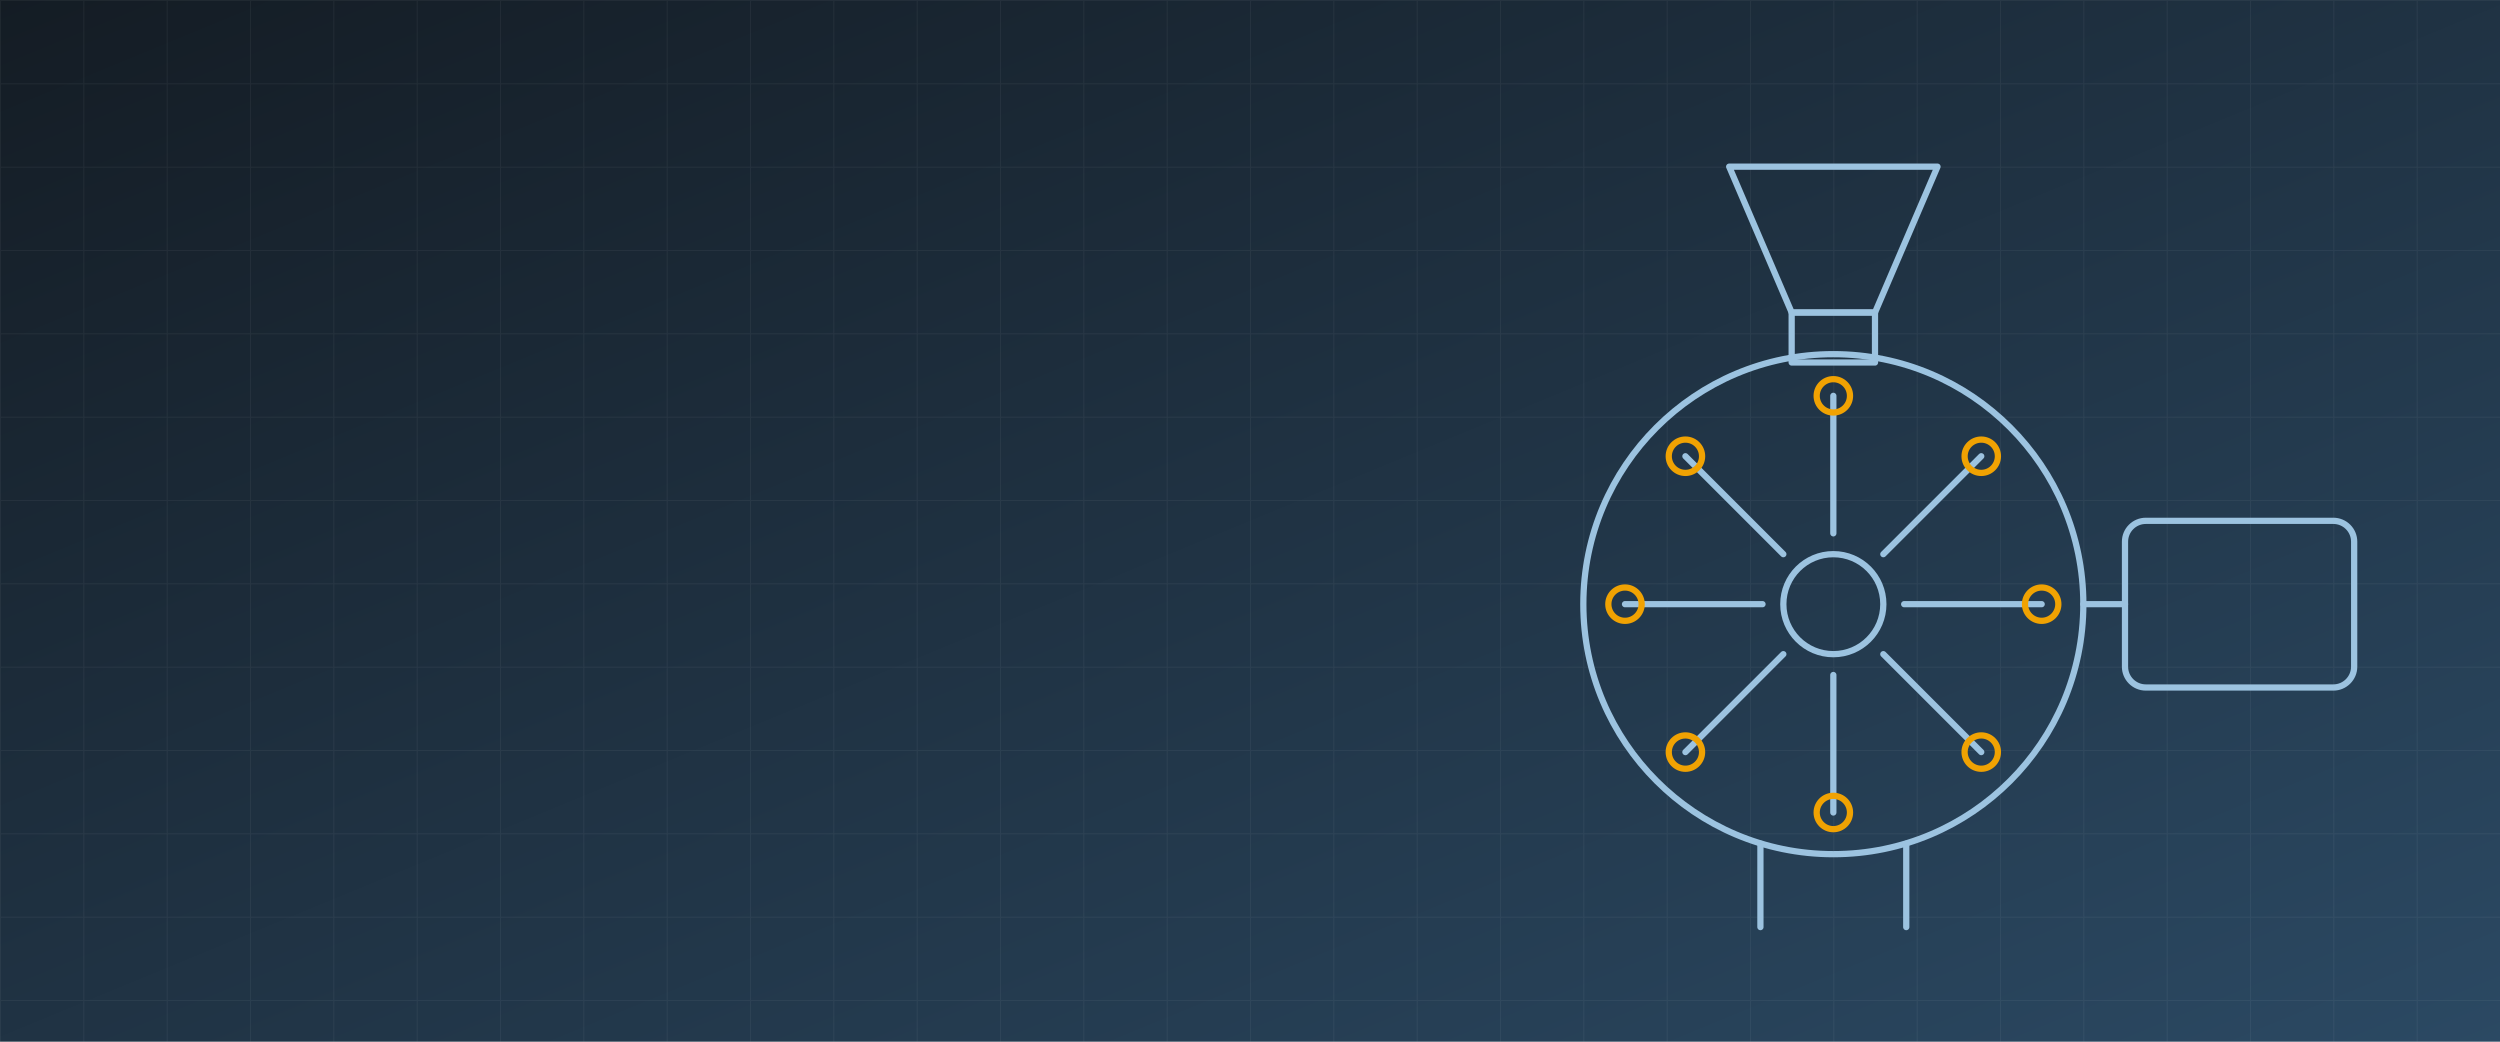
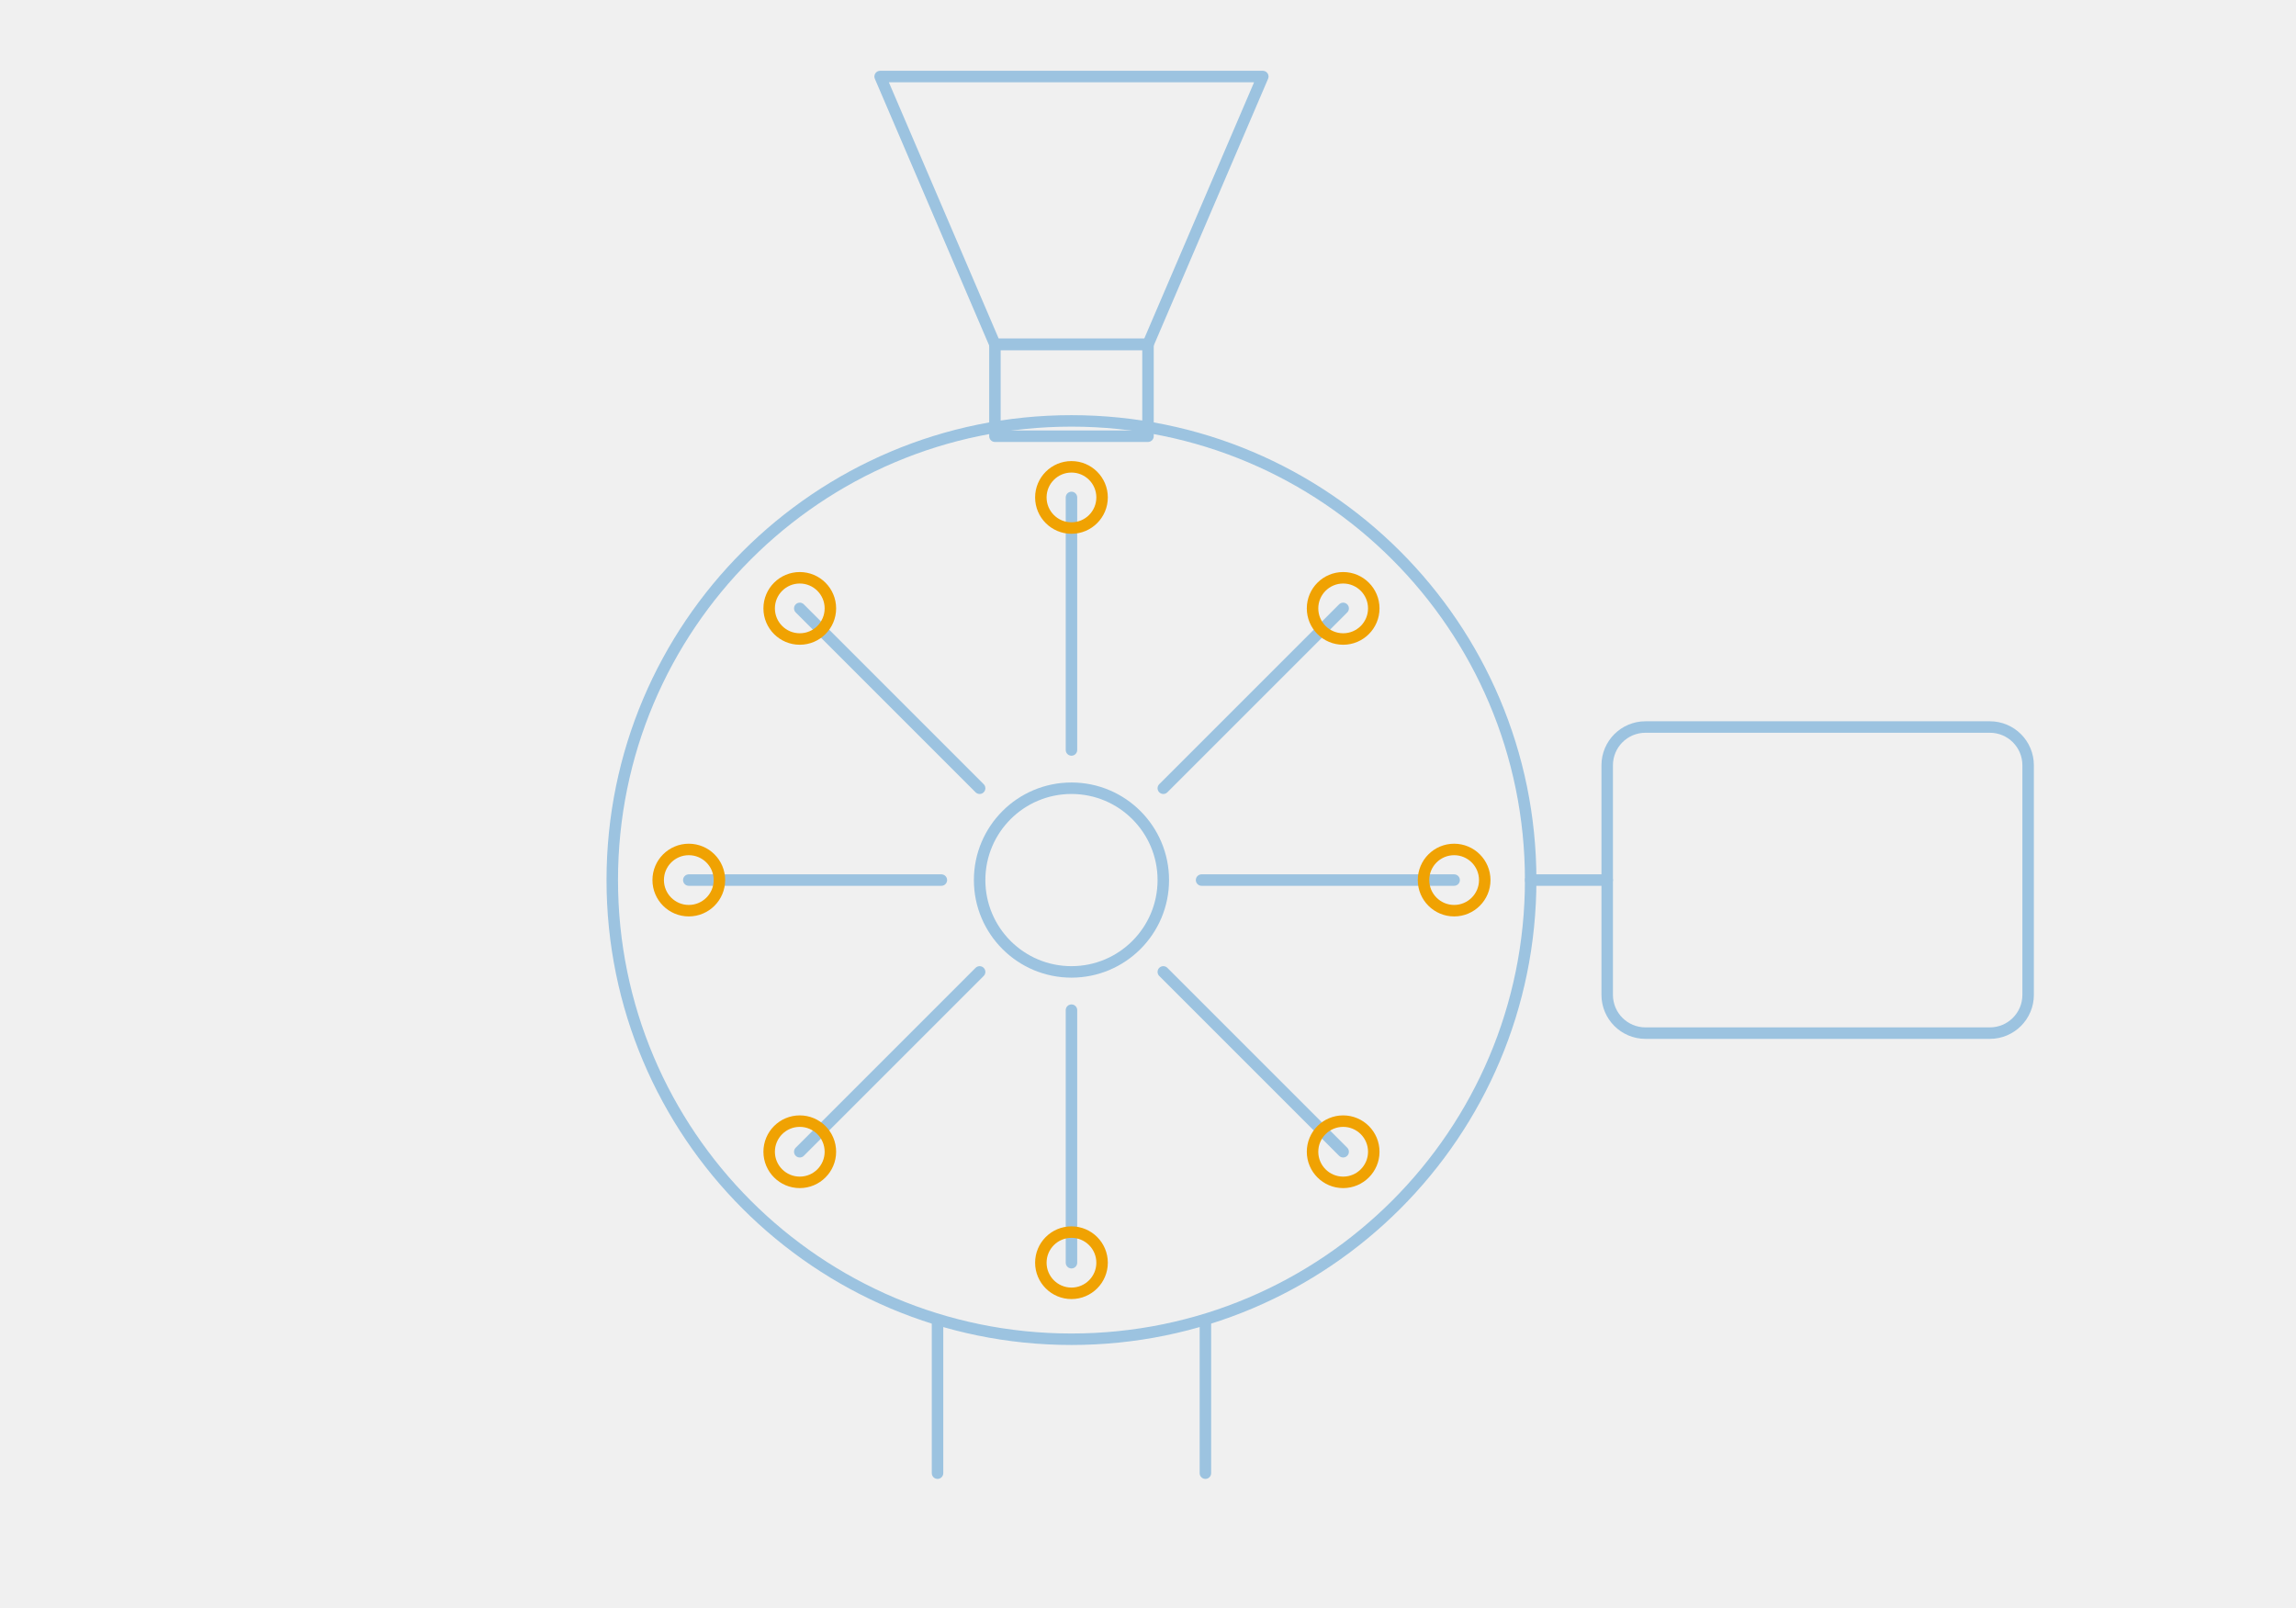
- <svg xmlns="http://www.w3.org/2000/svg" viewBox="0 0 1200 500" preserveAspectRatio="xMidYMid slice">
-   <defs>
-     <linearGradient id="g" x1="0" y1="0" x2="1" y2="1">
-       <stop offset="0" stop-color="#141c24" />
-       <stop offset="1" stop-color="#2b4963" />
-     </linearGradient>
-     <pattern id="p" width="40" height="40" patternUnits="userSpaceOnUse">
-       <path d="M40 0H0V40" fill="none" stroke="#fff" stroke-opacity=".05" />
-     </pattern>
-   </defs>
-   <rect width="1200" height="500" fill="url(#g)" />
-   <rect width="1200" height="500" fill="url(#p)" />
+ <svg xmlns="http://www.w3.org/2000/svg" viewBox="600 60 600 420" preserveAspectRatio="xMaxYMid meet">
  <g fill="none" stroke="#9cc3e0" stroke-width="3" stroke-linejoin="round" stroke-linecap="round">
    <path d="M830 80 H930 L900 150 H860 Z" />
    <rect x="860" y="150" width="40" height="24" rx="0" />
    <circle cx="880" cy="290" r="120" />
    <circle cx="880" cy="290" r="24" />
    <line x1="914" y1="290" x2="980" y2="290" />
    <circle cx="980" cy="290" r="8" stroke="#f0a202" />
    <line x1="904" y1="314" x2="951" y2="361" />
    <circle cx="951" cy="361" r="8" stroke="#f0a202" />
    <line x1="880" y1="324" x2="880" y2="390" />
    <circle cx="880" cy="390" r="8" stroke="#f0a202" />
    <line x1="856" y1="314" x2="809" y2="361" />
    <circle cx="809" cy="361" r="8" stroke="#f0a202" />
    <line x1="846" y1="290" x2="780" y2="290" />
    <circle cx="780" cy="290" r="8" stroke="#f0a202" />
    <line x1="856" y1="266" x2="809" y2="219" />
    <circle cx="809" cy="219" r="8" stroke="#f0a202" />
    <line x1="880" y1="256" x2="880" y2="190" />
    <circle cx="880" cy="190" r="8" stroke="#f0a202" />
    <line x1="904" y1="266" x2="951" y2="219" />
    <circle cx="951" cy="219" r="8" stroke="#f0a202" />
    <rect x="1020" y="250" width="110" height="80" rx="10" />
    <line x1="1000" y1="290" x2="1020" y2="290" />
    <path d="M845 405 V445 M915 405 V445" />
  </g>
</svg>
